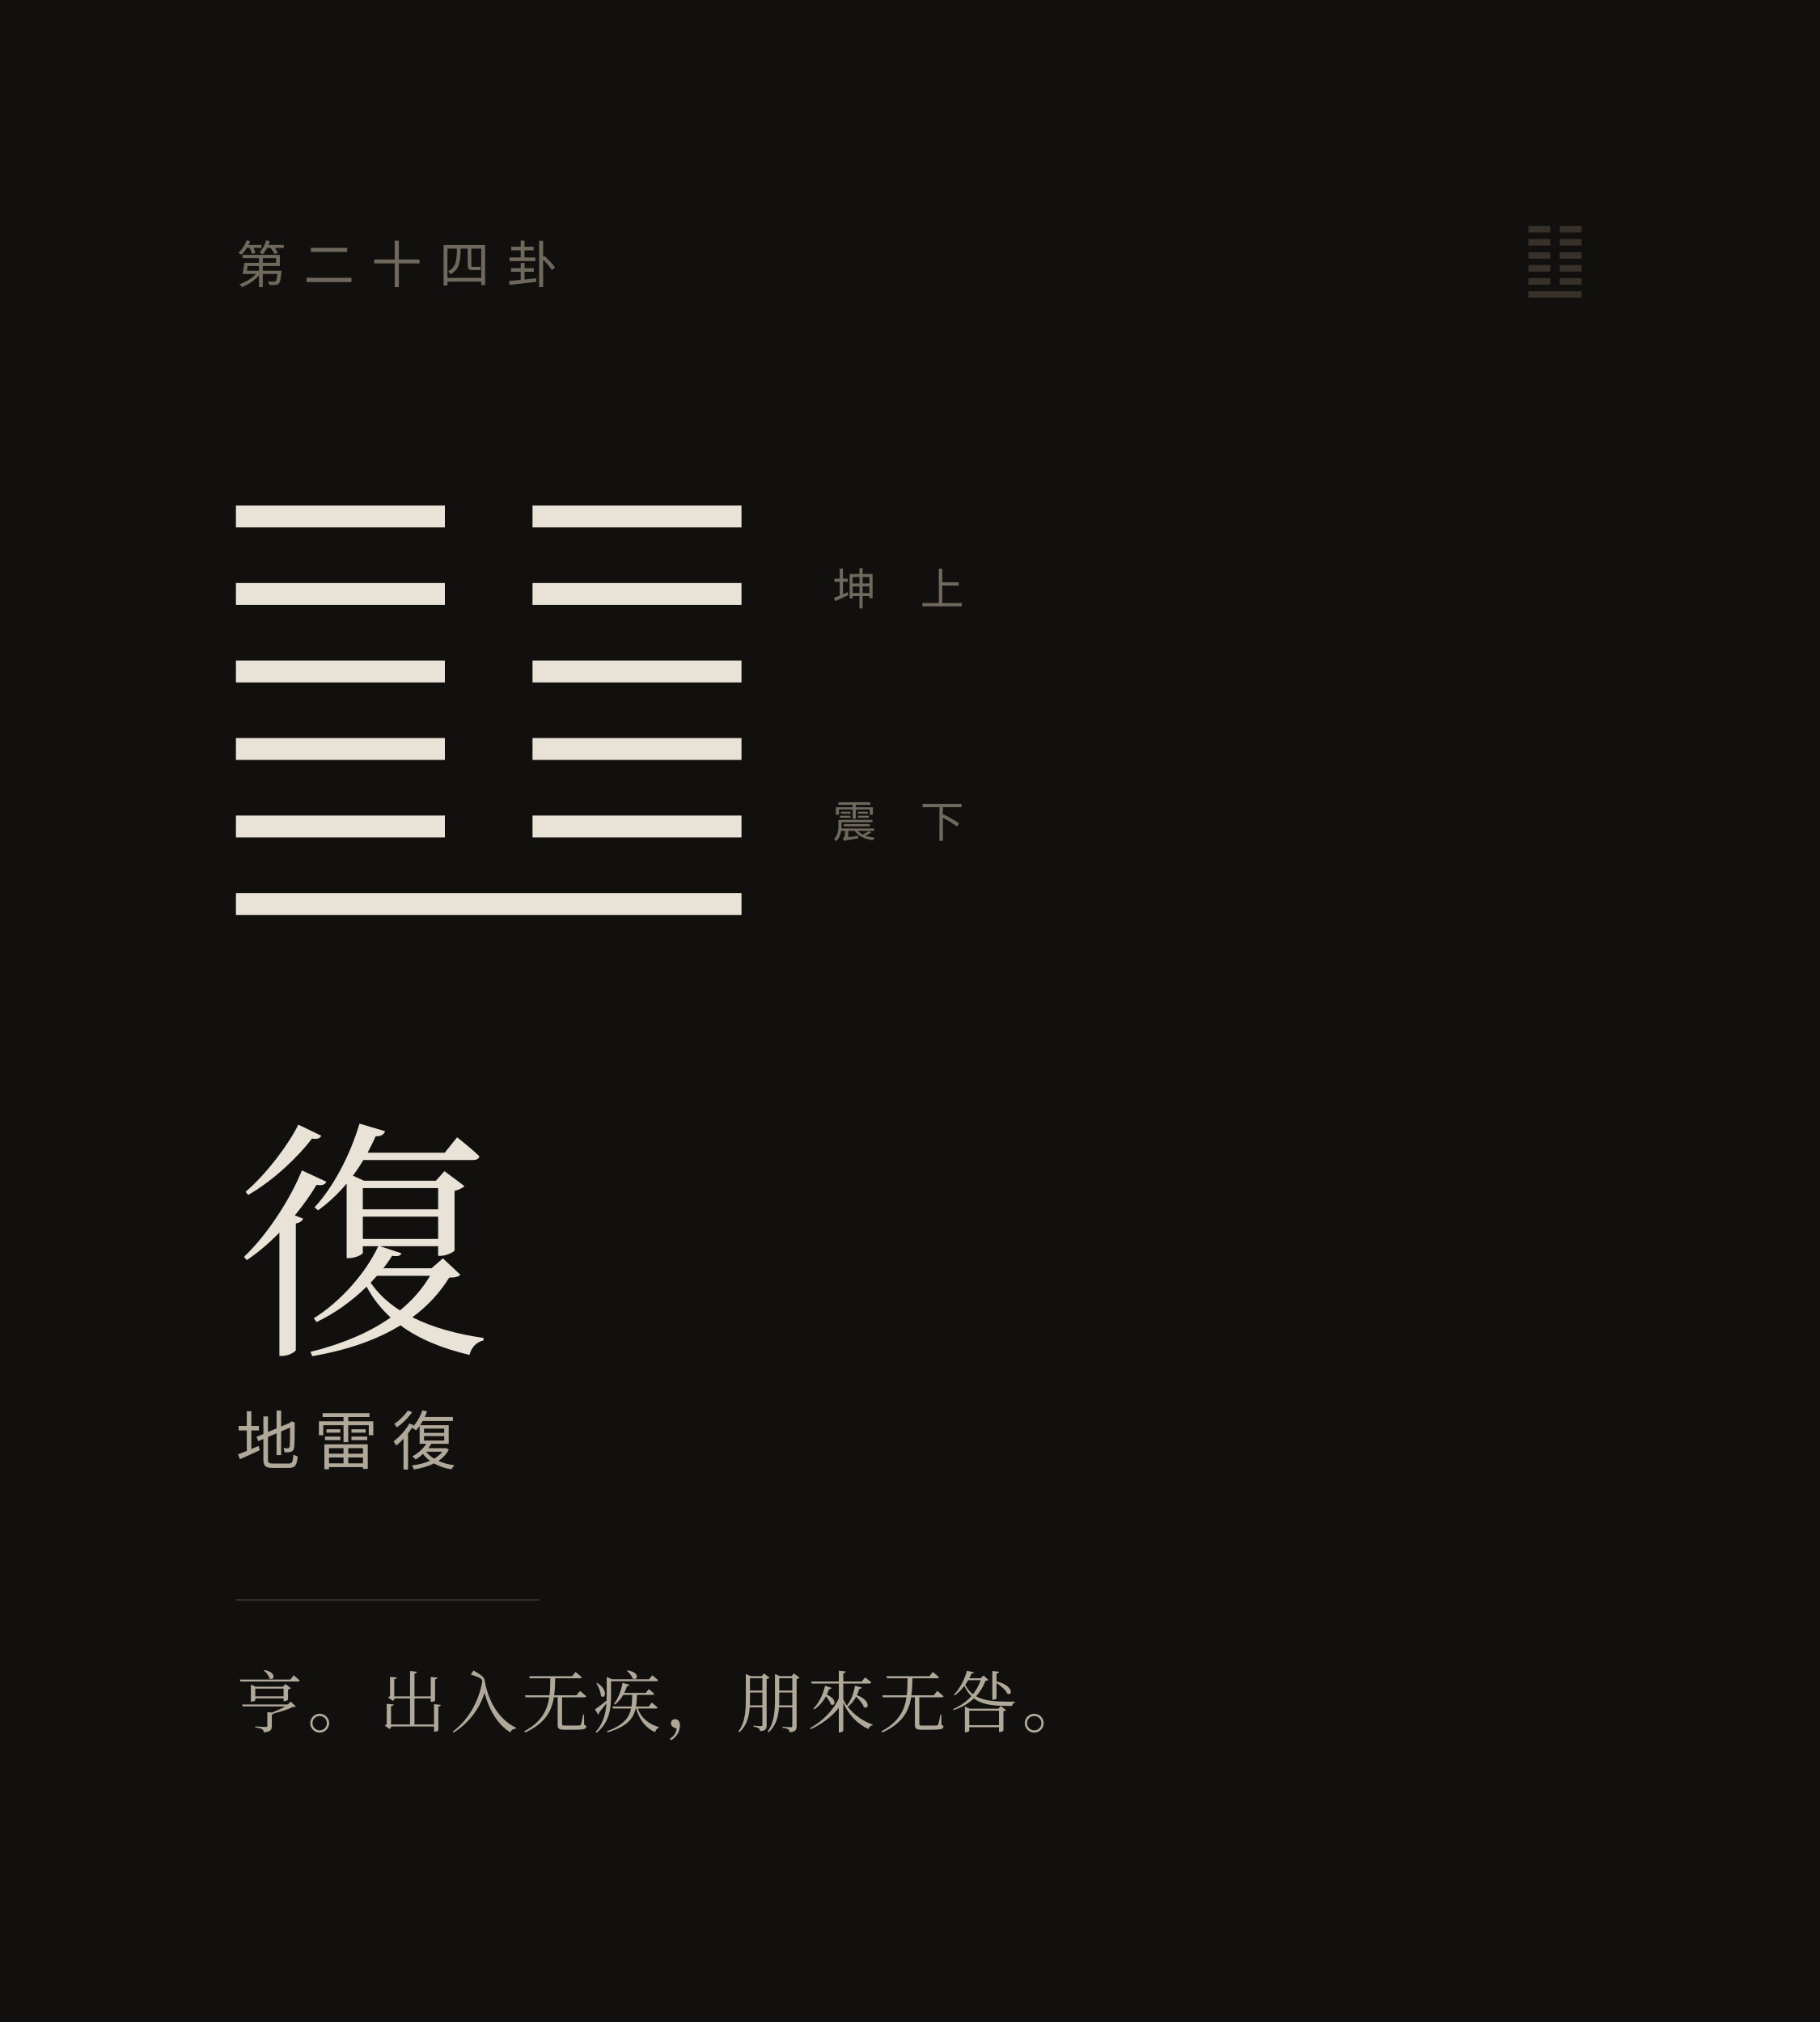
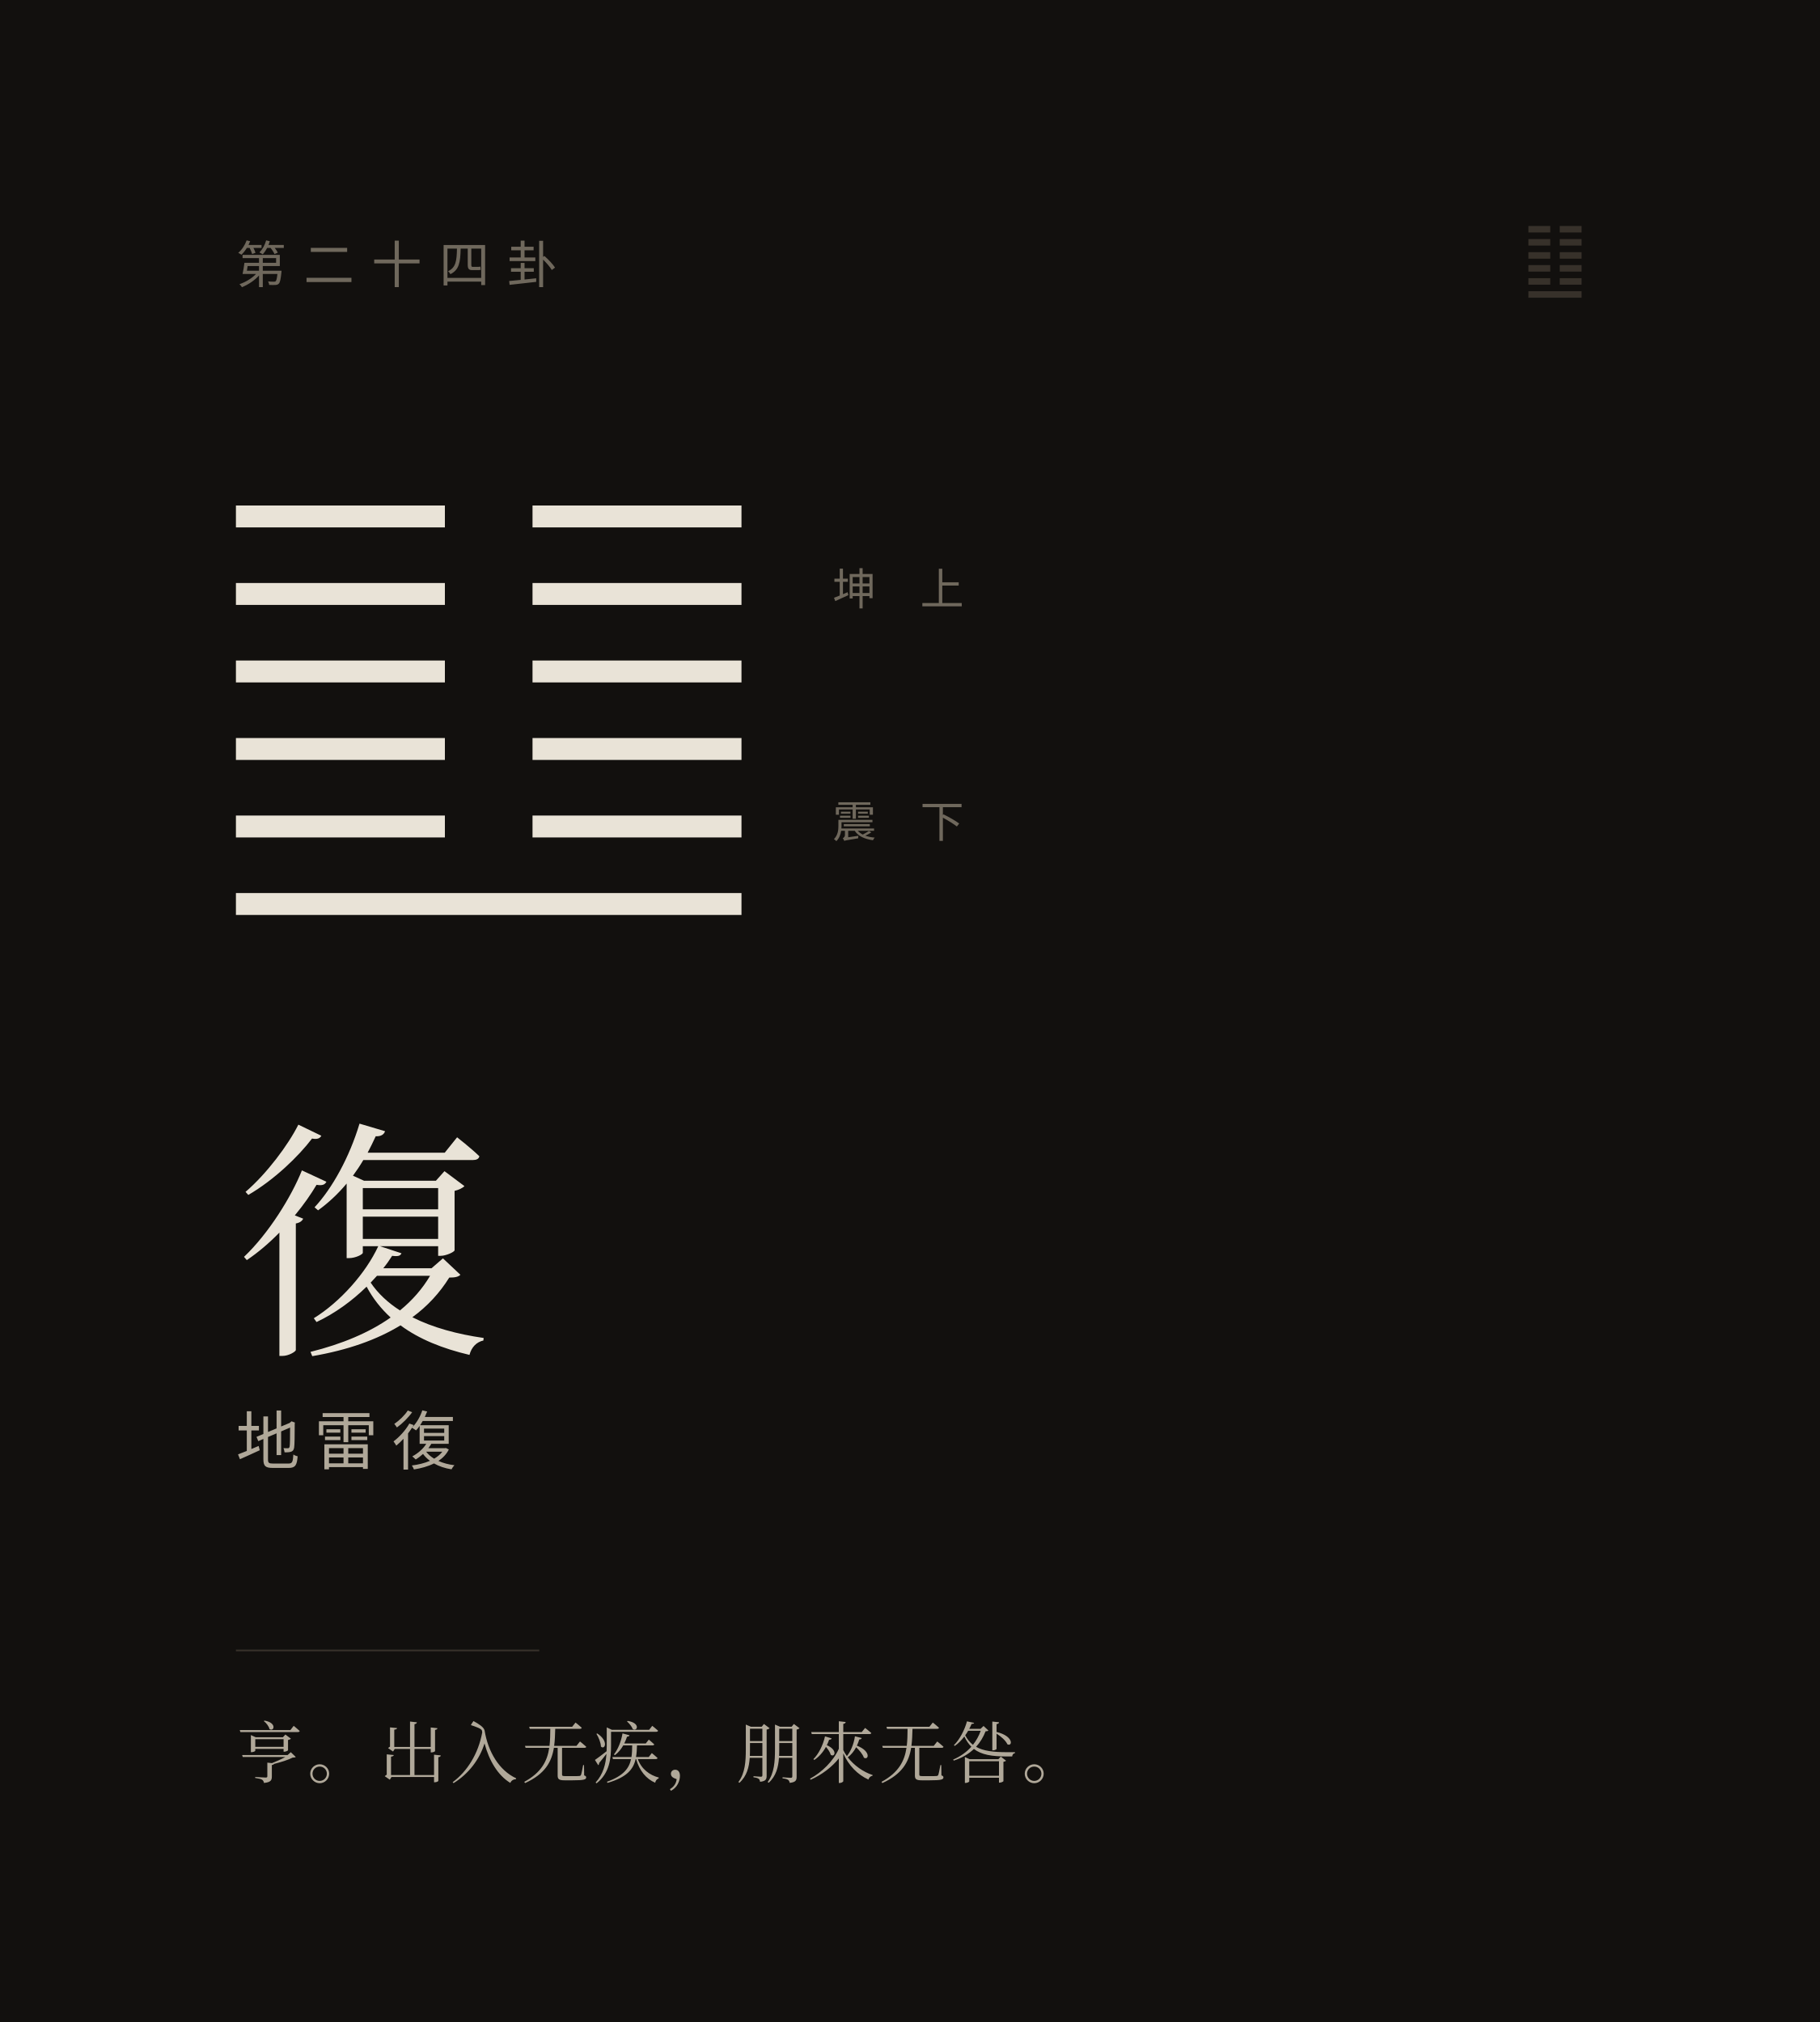
<svg xmlns="http://www.w3.org/2000/svg" width="1080" height="1200" viewBox="0 0 1080 1200">
  <rect width="1080" height="1200" fill="#12100E" />
  <text x="140" y="168" font-family="Hiragino Sans GB, PingFang SC, Noto Sans CJK SC, sans-serif" font-size="30" fill="#6F685C" letter-spacing="0.34em">第二十四卦</text>
  <text x="940" y="168" font-family="Songti SC, STSong, Songti TC, Noto Serif CJK SC, serif" font-size="46" fill="#37312A" text-anchor="end">䷗</text>
  <rect x="140" y="300" width="124" height="13" fill="#E9E3D7" />
  <rect x="316" y="300" width="124" height="13" fill="#E9E3D7" />
  <rect x="140" y="346" width="124" height="13" fill="#E9E3D7" />
  <rect x="316" y="346" width="124" height="13" fill="#E9E3D7" />
  <rect x="140" y="392" width="124" height="13" fill="#E9E3D7" />
  <rect x="316" y="392" width="124" height="13" fill="#E9E3D7" />
  <rect x="140" y="438" width="124" height="13" fill="#E9E3D7" />
  <rect x="316" y="438" width="124" height="13" fill="#E9E3D7" />
  <rect x="140" y="484" width="124" height="13" fill="#E9E3D7" />
  <rect x="316" y="484" width="124" height="13" fill="#E9E3D7" />
  <rect x="140" y="530" width="300" height="13" fill="#E9E3D7" />
  <text x="494" y="359" font-family="Hiragino Sans GB, PingFang SC, Noto Sans CJK SC, sans-serif" font-size="26" fill="#6F685C">坤　上</text>
  <text x="494" y="497" font-family="Hiragino Sans GB, PingFang SC, Noto Sans CJK SC, sans-serif" font-size="26" fill="#6F685C">震　下</text>
  <text x="140" y="793" font-family="Songti SC, STSong, Songti TC, Noto Serif CJK SC, serif" font-size="150" fill="#E9E3D7">復</text>
  <text x="140" y="869" font-family="Hiragino Sans GB, PingFang SC, Noto Sans CJK SC, sans-serif" font-size="38" fill="#B0A899" letter-spacing="0.22em">地雷復</text>
-   <rect x="140" y="949" width="180" height="1" fill="#37312A" />
-   <text x="140" y="1025" font-family="Songti SC, STSong, Songti TC, Noto Serif CJK SC, serif" font-size="40" fill="#B0A899" letter-spacing="0.06em">亨。出入无疾，朋來无咎。</text>
+   <rect x="140" y="979" width="180" height="1" fill="#37312A" />
+   <text x="140" y="1055" font-family="Songti SC, STSong, Songti TC, Noto Serif CJK SC, serif" font-size="40" fill="#B0A899" letter-spacing="0.06em">亨。出入无疾，朋來无咎。</text>
</svg>
